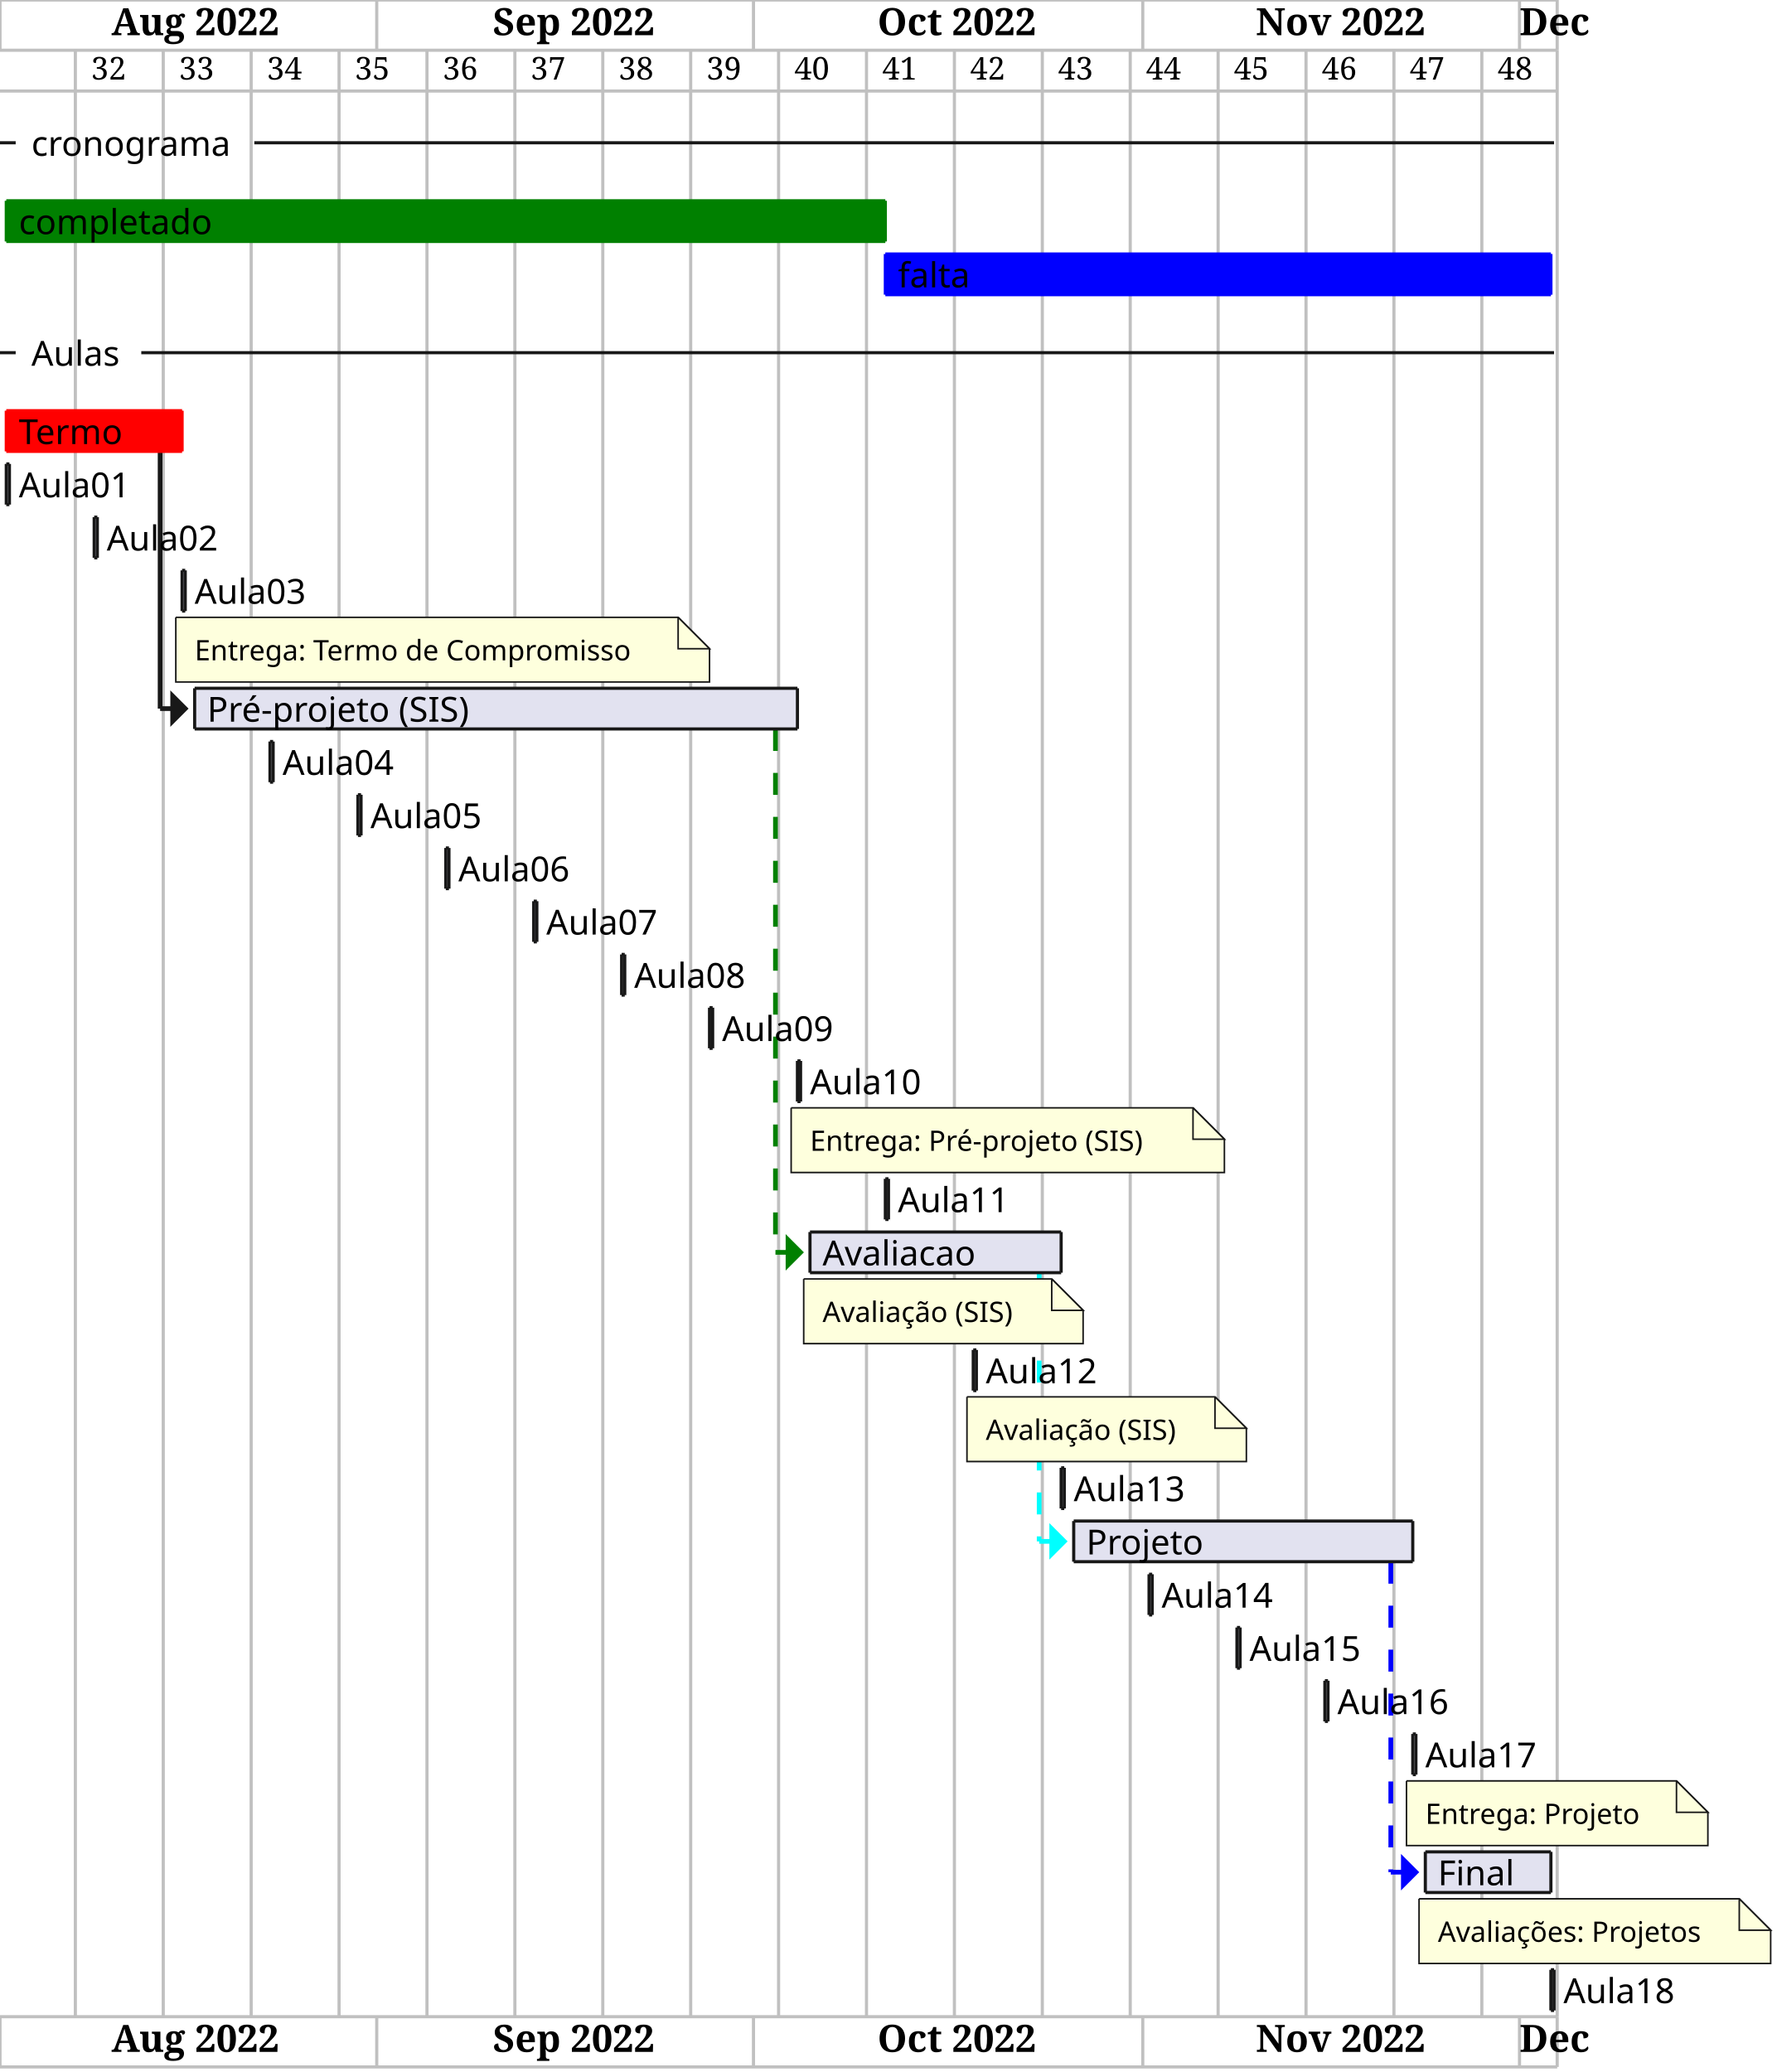
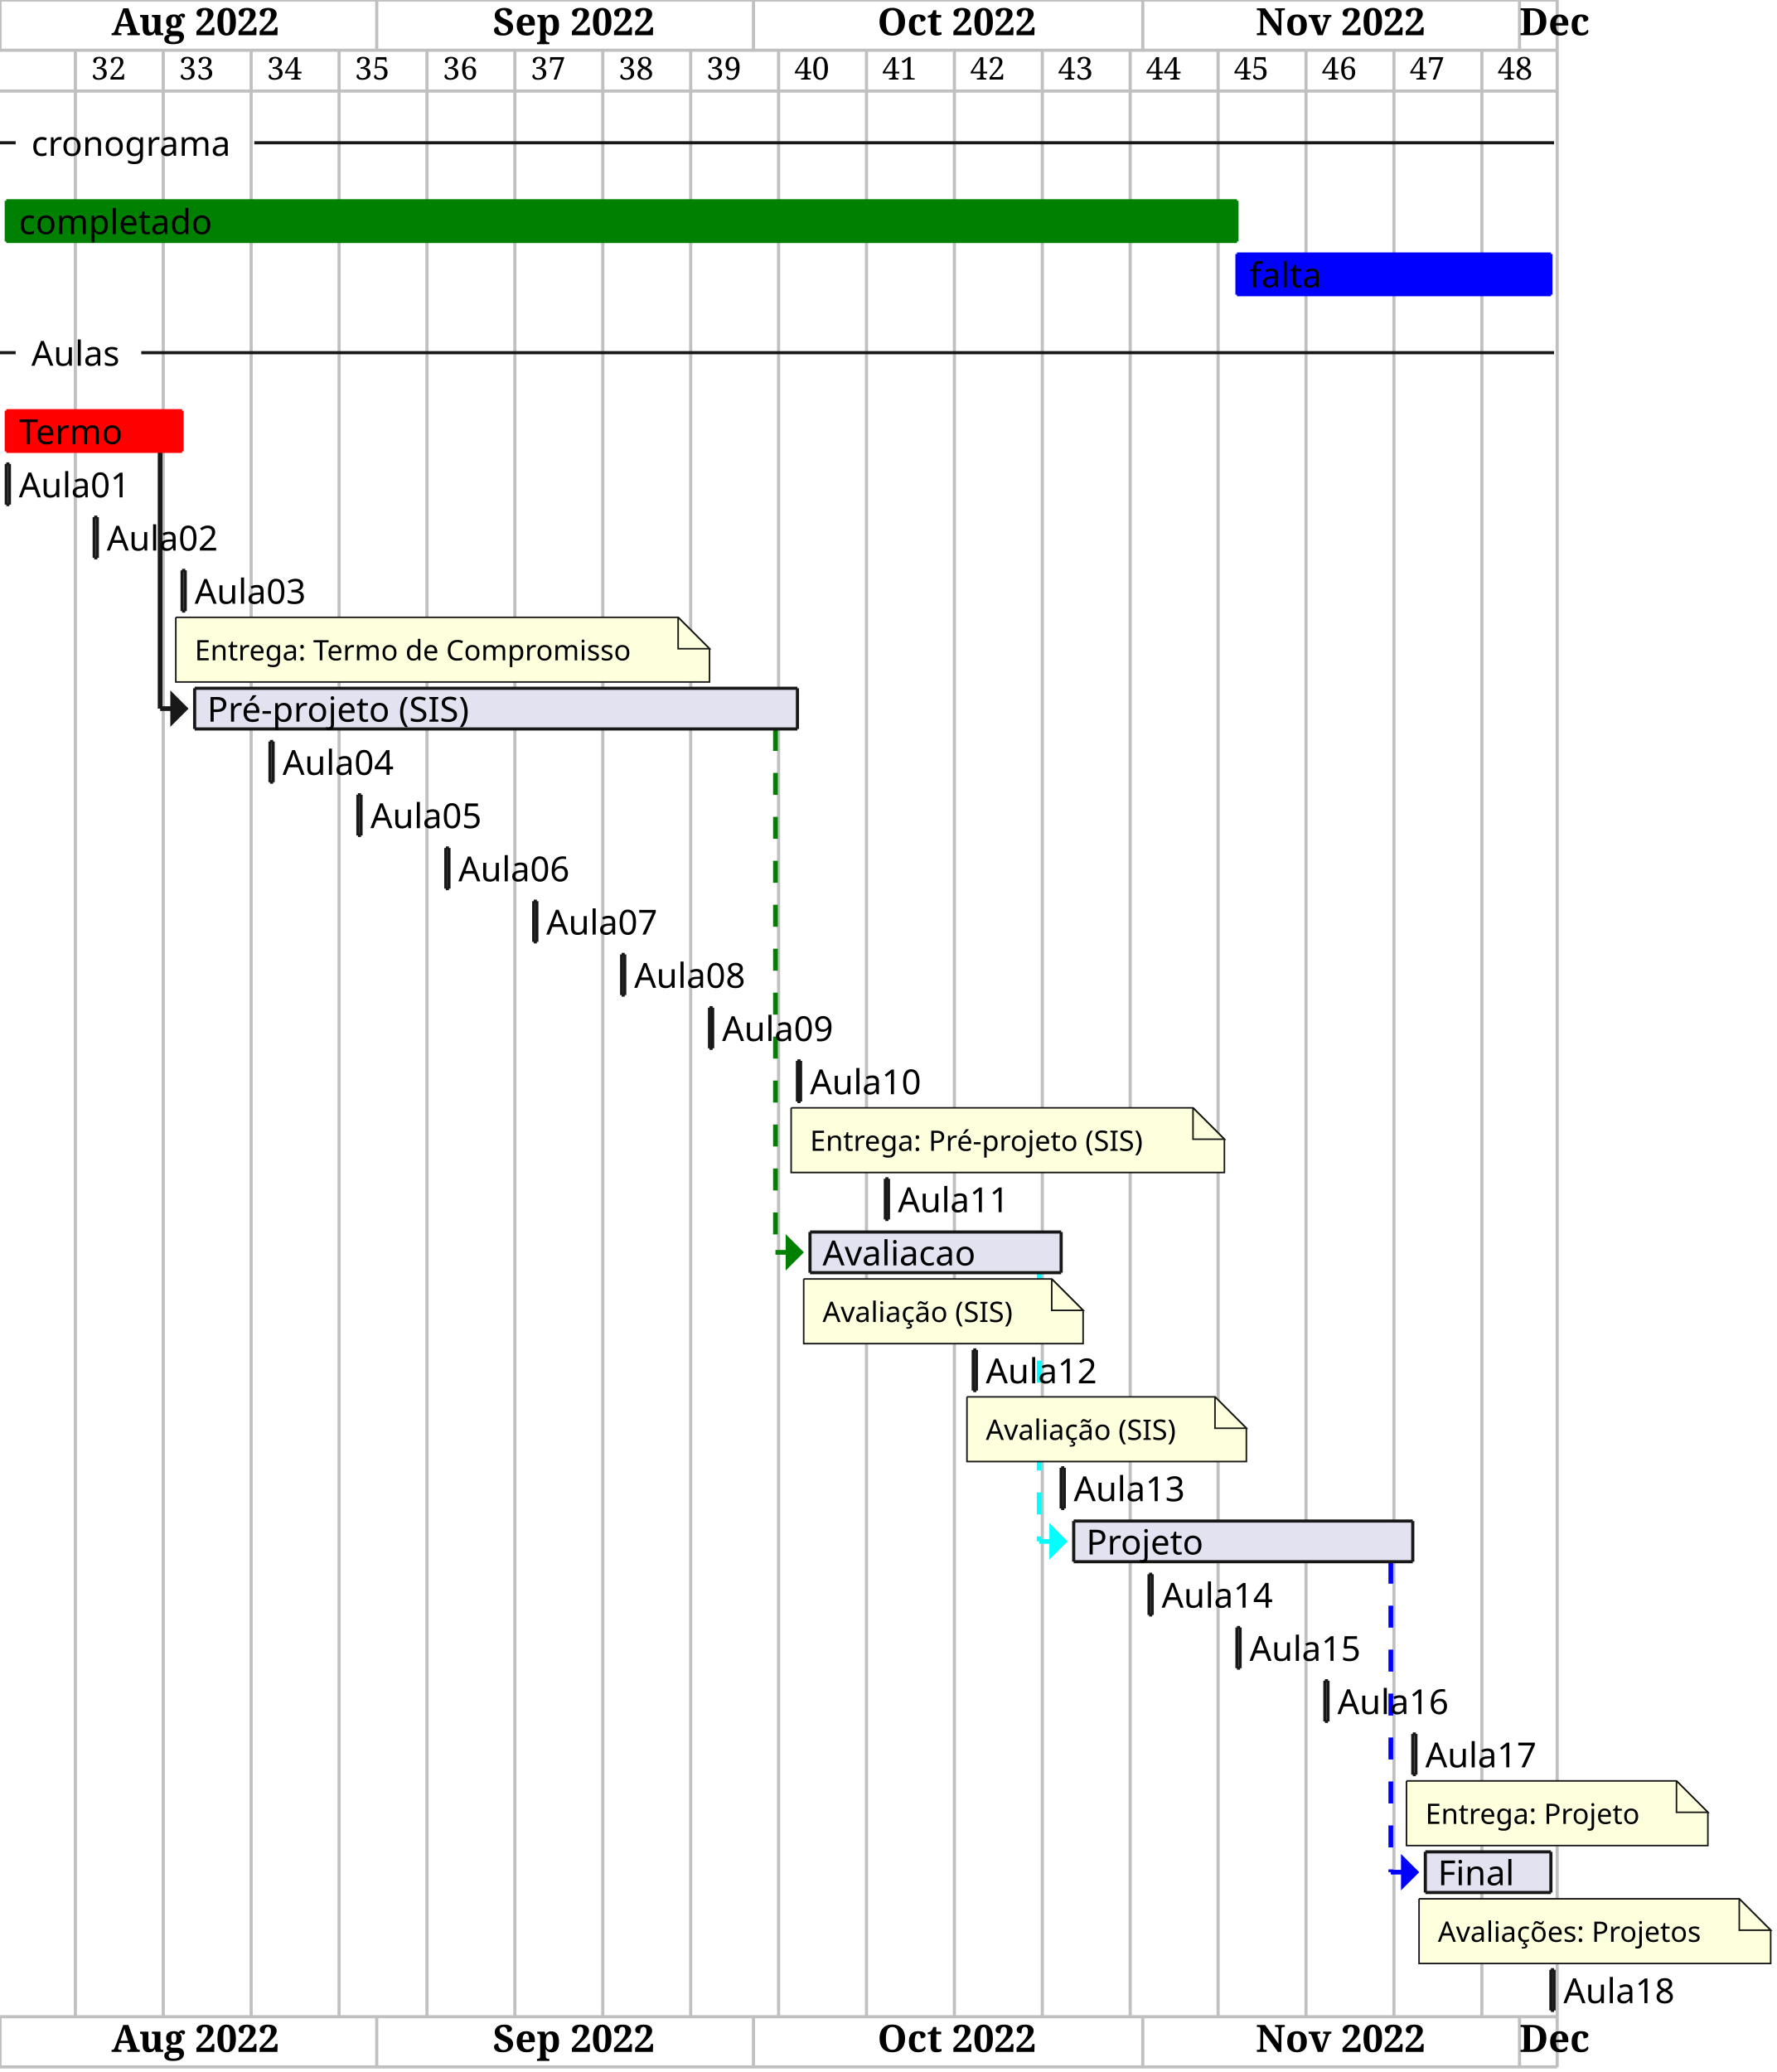
<svg xmlns="http://www.w3.org/2000/svg" contentStyleType="text/css" height="660px" preserveAspectRatio="none" style="width:566px;height:660px;background:#FFFFFF;" version="1.1" viewBox="0 0 566 660" width="566px" zoomAndPan="magnify">
  <defs />
  <g>
    <text fill="#000000" font-family="Serif" font-size="10" lengthAdjust="spacing" textLength="10" x="29" y="25.336">32</text>
    <text fill="#000000" font-family="Serif" font-size="10" lengthAdjust="spacing" textLength="10" x="57" y="25.336">33</text>
    <text fill="#000000" font-family="Serif" font-size="10" lengthAdjust="spacing" textLength="10" x="85" y="25.336">34</text>
    <text fill="#000000" font-family="Serif" font-size="10" lengthAdjust="spacing" textLength="10" x="113" y="25.336">35</text>
    <text fill="#000000" font-family="Serif" font-size="10" lengthAdjust="spacing" textLength="10" x="141" y="25.336">36</text>
    <text fill="#000000" font-family="Serif" font-size="10" lengthAdjust="spacing" textLength="10" x="169" y="25.336">37</text>
    <text fill="#000000" font-family="Serif" font-size="10" lengthAdjust="spacing" textLength="10" x="197" y="25.336">38</text>
    <text fill="#000000" font-family="Serif" font-size="10" lengthAdjust="spacing" textLength="10" x="225" y="25.336">39</text>
    <text fill="#000000" font-family="Serif" font-size="10" lengthAdjust="spacing" textLength="10" x="253" y="25.336">40</text>
    <text fill="#000000" font-family="Serif" font-size="10" lengthAdjust="spacing" textLength="10" x="281" y="25.336">41</text>
    <text fill="#000000" font-family="Serif" font-size="10" lengthAdjust="spacing" textLength="10" x="309" y="25.336">42</text>
    <text fill="#000000" font-family="Serif" font-size="10" lengthAdjust="spacing" textLength="10" x="337" y="25.336">43</text>
    <text fill="#000000" font-family="Serif" font-size="10" lengthAdjust="spacing" textLength="10" x="365" y="25.336">44</text>
    <text fill="#000000" font-family="Serif" font-size="10" lengthAdjust="spacing" textLength="10" x="393" y="25.336">45</text>
    <text fill="#000000" font-family="Serif" font-size="10" lengthAdjust="spacing" textLength="10" x="421" y="25.336">46</text>
    <text fill="#000000" font-family="Serif" font-size="10" lengthAdjust="spacing" textLength="10" x="449" y="25.336">47</text>
    <text fill="#000000" font-family="Serif" font-size="10" lengthAdjust="spacing" textLength="10" x="477" y="25.336">48</text>
    <line style="stroke:#C0C0C0;stroke-width:1.0;" x1="24" x2="24" y1="16" y2="642.385" />
    <line style="stroke:#C0C0C0;stroke-width:1.0;" x1="52" x2="52" y1="16" y2="642.385" />
    <line style="stroke:#C0C0C0;stroke-width:1.0;" x1="80" x2="80" y1="16" y2="642.385" />
    <line style="stroke:#C0C0C0;stroke-width:1.0;" x1="108" x2="108" y1="16" y2="642.385" />
    <line style="stroke:#C0C0C0;stroke-width:1.0;" x1="136" x2="136" y1="16" y2="642.385" />
    <line style="stroke:#C0C0C0;stroke-width:1.0;" x1="164" x2="164" y1="16" y2="642.385" />
    <line style="stroke:#C0C0C0;stroke-width:1.0;" x1="192" x2="192" y1="16" y2="642.385" />
    <line style="stroke:#C0C0C0;stroke-width:1.0;" x1="220" x2="220" y1="16" y2="642.385" />
    <line style="stroke:#C0C0C0;stroke-width:1.0;" x1="248" x2="248" y1="16" y2="642.385" />
    <line style="stroke:#C0C0C0;stroke-width:1.0;" x1="276" x2="276" y1="16" y2="642.385" />
    <line style="stroke:#C0C0C0;stroke-width:1.0;" x1="304" x2="304" y1="16" y2="642.385" />
    <line style="stroke:#C0C0C0;stroke-width:1.0;" x1="332" x2="332" y1="16" y2="642.385" />
    <line style="stroke:#C0C0C0;stroke-width:1.0;" x1="360" x2="360" y1="16" y2="642.385" />
    <line style="stroke:#C0C0C0;stroke-width:1.0;" x1="388" x2="388" y1="16" y2="642.385" />
    <line style="stroke:#C0C0C0;stroke-width:1.0;" x1="416" x2="416" y1="16" y2="642.385" />
    <line style="stroke:#C0C0C0;stroke-width:1.0;" x1="444" x2="444" y1="16" y2="642.385" />
    <line style="stroke:#C0C0C0;stroke-width:1.0;" x1="472" x2="472" y1="16" y2="642.385" />
    <line style="stroke:#C0C0C0;stroke-width:1.0;" x1="496" x2="496" y1="16" y2="642.385" />
    <line style="stroke:#C0C0C0;stroke-width:1.0;" x1="0" x2="0" y1="0" y2="16" />
    <line style="stroke:#C0C0C0;stroke-width:1.0;" x1="120" x2="120" y1="0" y2="16" />
    <text fill="#000000" font-family="Serif" font-size="12" font-weight="bold" lengthAdjust="spacing" textLength="49" x="35.5" y="11.203">Aug 2022</text>
    <line style="stroke:#C0C0C0;stroke-width:1.0;" x1="240" x2="240" y1="0" y2="16" />
    <text fill="#000000" font-family="Serif" font-size="12" font-weight="bold" lengthAdjust="spacing" textLength="46" x="157" y="11.203">Sep 2022</text>
    <line style="stroke:#C0C0C0;stroke-width:1.0;" x1="364" x2="364" y1="0" y2="16" />
    <text fill="#000000" font-family="Serif" font-size="12" font-weight="bold" lengthAdjust="spacing" textLength="45" x="279.5" y="11.203">Oct 2022</text>
    <line style="stroke:#C0C0C0;stroke-width:1.0;" x1="484" x2="484" y1="0" y2="16" />
    <text fill="#000000" font-family="Serif" font-size="12" font-weight="bold" lengthAdjust="spacing" textLength="48" x="400" y="11.203">Nov 2022</text>
    <line style="stroke:#C0C0C0;stroke-width:1.0;" x1="496" x2="496" y1="0" y2="16" />
    <text fill="#000000" font-family="Serif" font-size="12" font-weight="bold" lengthAdjust="spacing" textLength="19" x="484" y="11.203">Dec</text>
    <line style="stroke:#C0C0C0;stroke-width:1.0;" x1="0" x2="496" y1="0" y2="0" />
    <line style="stroke:#C0C0C0;stroke-width:1.0;" x1="0" x2="496" y1="16" y2="16" />
    <line style="stroke:#C0C0C0;stroke-width:1.0;" x1="0" x2="496" y1="29" y2="29" />
    <line style="stroke:#181818;stroke-width:1.5;" x1="51" x2="51" y1="143.775" y2="225.718" />
    <line style="stroke:#181818;stroke-width:1.5;" x1="51" x2="59" y1="225.718" y2="225.718" />
    <polygon fill="#181818" points="55,221.718,55,225.718,55,229.718,59,225.718" style="stroke:#181818;stroke-width:1.5;" />
    <line style="stroke:#008000;stroke-width:1.5;stroke-dasharray:7.0,7.0;" x1="247" x2="247" y1="232.195" y2="398.913" />
    <line style="stroke:#008000;stroke-width:1.5;stroke-dasharray:7.0,7.0;" x1="247" x2="255" y1="398.913" y2="398.913" />
    <polygon fill="#008000" points="251,394.913,251,398.913,251,402.913,255,398.913" style="stroke:#008000;stroke-width:1.5;" />
    <line style="stroke:#00FFFF;stroke-width:1.5;stroke-dasharray:7.0,7.0;" x1="331" x2="331" y1="405.391" y2="490.978" />
    <line style="stroke:#00FFFF;stroke-width:1.5;stroke-dasharray:7.0,7.0;" x1="331" x2="339" y1="490.978" y2="490.978" />
    <polygon fill="#00FFFF" points="335,486.978,335,490.978,335,494.978,339,490.978" style="stroke:#00FFFF;stroke-width:1.5;" />
    <line style="stroke:#0000FF;stroke-width:1.5;stroke-dasharray:7.0,7.0;" x1="443" x2="443" y1="497.455" y2="596.352" />
    <line style="stroke:#0000FF;stroke-width:1.5;stroke-dasharray:7.0,7.0;" x1="443" x2="451" y1="596.352" y2="596.352" />
    <polygon fill="#0000FF" points="447,592.352,447,596.352,447,600.352,451,596.352" style="stroke:#0000FF;stroke-width:1.5;" />
    <line style="stroke:#181818;stroke-width:1.0;" x1="0" x2="5" y1="45.477" y2="45.477" />
    <line style="stroke:#181818;stroke-width:1.0;" x1="81" x2="495" y1="45.477" y2="45.477" />
-     <rect fill="#008000" height="12.955" style="stroke:none;stroke-width:1.0;" width="280" x="2" y="63.955" />
-     <line style="stroke:#008000;stroke-width:1.0;" x1="2" x2="282" y1="63.955" y2="63.955" />
-     <line style="stroke:#008000;stroke-width:1.0;" x1="2" x2="282" y1="76.91" y2="76.91" />
+     <rect fill="#008000" height="12.955" style="stroke:none;stroke-width:1.0;" width="392" x="2" y="63.955" />
+     <line style="stroke:#008000;stroke-width:1.0;" x1="2" x2="394" y1="63.955" y2="63.955" />
+     <line style="stroke:#008000;stroke-width:1.0;" x1="2" x2="394" y1="76.91" y2="76.91" />
    <line style="stroke:#008000;stroke-width:1.0;" x1="2" x2="2" y1="63.955" y2="76.91" />
-     <line style="stroke:#008000;stroke-width:1.0;" x1="282" x2="282" y1="63.955" y2="76.91" />
-     <rect fill="#0000FF" height="12.955" style="stroke:none;stroke-width:1.0;" width="212" x="282" y="80.91" />
-     <line style="stroke:#0000FF;stroke-width:1.0;" x1="282" x2="494" y1="80.91" y2="80.91" />
-     <line style="stroke:#0000FF;stroke-width:1.0;" x1="282" x2="494" y1="93.865" y2="93.865" />
-     <line style="stroke:#0000FF;stroke-width:1.0;" x1="282" x2="282" y1="80.91" y2="93.865" />
+     <line style="stroke:#008000;stroke-width:1.0;" x1="394" x2="394" y1="63.955" y2="76.91" />
+     <rect fill="#0000FF" height="12.955" style="stroke:none;stroke-width:1.0;" width="100" x="394" y="80.91" />
+     <line style="stroke:#0000FF;stroke-width:1.0;" x1="394" x2="494" y1="80.91" y2="80.91" />
+     <line style="stroke:#0000FF;stroke-width:1.0;" x1="394" x2="494" y1="93.865" y2="93.865" />
+     <line style="stroke:#0000FF;stroke-width:1.0;" x1="394" x2="394" y1="80.91" y2="93.865" />
    <line style="stroke:#0000FF;stroke-width:1.0;" x1="494" x2="494" y1="80.91" y2="93.865" />
    <line style="stroke:#181818;stroke-width:1.0;" x1="0" x2="5" y1="112.343" y2="112.343" />
    <line style="stroke:#181818;stroke-width:1.0;" x1="45" x2="495" y1="112.343" y2="112.343" />
    <rect fill="#FF0000" height="12.955" style="stroke:none;stroke-width:1.0;" width="56" x="2" y="130.82" />
    <line style="stroke:#FF0000;stroke-width:1.0;" x1="2" x2="58" y1="130.82" y2="130.82" />
    <line style="stroke:#FF0000;stroke-width:1.0;" x1="2" x2="58" y1="143.775" y2="143.775" />
    <line style="stroke:#FF0000;stroke-width:1.0;" x1="2" x2="2" y1="130.82" y2="143.775" />
    <line style="stroke:#FF0000;stroke-width:1.0;" x1="58" x2="58" y1="130.82" y2="143.775" />
    <rect fill="#E2E2F0" height="12.955" style="stroke:none;stroke-width:1.0;" width="1" x="2" y="147.775" />
    <line style="stroke:#181818;stroke-width:1.0;" x1="2" x2="3" y1="147.775" y2="147.775" />
    <line style="stroke:#181818;stroke-width:1.0;" x1="2" x2="3" y1="160.731" y2="160.731" />
    <line style="stroke:#181818;stroke-width:1.0;" x1="2" x2="2" y1="147.775" y2="160.731" />
    <line style="stroke:#181818;stroke-width:1.0;" x1="3" x2="3" y1="147.775" y2="160.731" />
    <rect fill="#E2E2F0" height="12.955" style="stroke:none;stroke-width:1.0;" width="1" x="30" y="164.731" />
    <line style="stroke:#181818;stroke-width:1.0;" x1="30" x2="31" y1="164.731" y2="164.731" />
    <line style="stroke:#181818;stroke-width:1.0;" x1="30" x2="31" y1="177.685" y2="177.685" />
    <line style="stroke:#181818;stroke-width:1.0;" x1="30" x2="30" y1="164.731" y2="177.685" />
    <line style="stroke:#181818;stroke-width:1.0;" x1="31" x2="31" y1="164.731" y2="177.685" />
    <path d="M56,196.641 L56,217.24 L226,217.24 L226,206.641 L216,196.641 L56,196.641 " fill="#FEFFDD" style="stroke:#181818;stroke-width:0.5;" />
    <path d="M216,196.641 L216,206.641 L226,206.641 L216,196.641 " fill="#FEFFDD" style="stroke:#181818;stroke-width:0.5;" />
    <text fill="#000000" font-family="sans-serif" font-size="9" lengthAdjust="spacing" textLength="149" x="62" y="210.342">Entrega: Termo de Compromisso</text>
    <rect fill="#E2E2F0" height="12.955" style="stroke:none;stroke-width:1.0;" width="1" x="58" y="181.685" />
    <line style="stroke:#181818;stroke-width:1.0;" x1="58" x2="59" y1="181.685" y2="181.685" />
    <line style="stroke:#181818;stroke-width:1.0;" x1="58" x2="59" y1="194.641" y2="194.641" />
    <line style="stroke:#181818;stroke-width:1.0;" x1="58" x2="58" y1="181.685" y2="194.641" />
    <line style="stroke:#181818;stroke-width:1.0;" x1="59" x2="59" y1="181.685" y2="194.641" />
    <rect fill="#E2E2F0" height="12.955" style="stroke:none;stroke-width:1.0;" width="192" x="62" y="219.24" />
    <line style="stroke:#181818;stroke-width:1.0;" x1="62" x2="254" y1="219.24" y2="219.24" />
    <line style="stroke:#181818;stroke-width:1.0;" x1="62" x2="254" y1="232.195" y2="232.195" />
    <line style="stroke:#181818;stroke-width:1.0;" x1="62" x2="62" y1="219.24" y2="232.195" />
    <line style="stroke:#181818;stroke-width:1.0;" x1="254" x2="254" y1="219.24" y2="232.195" />
    <rect fill="#E2E2F0" height="12.955" style="stroke:none;stroke-width:1.0;" width="1" x="86" y="236.195" />
    <line style="stroke:#181818;stroke-width:1.0;" x1="86" x2="87" y1="236.195" y2="236.195" />
    <line style="stroke:#181818;stroke-width:1.0;" x1="86" x2="87" y1="249.15" y2="249.15" />
    <line style="stroke:#181818;stroke-width:1.0;" x1="86" x2="86" y1="236.195" y2="249.15" />
    <line style="stroke:#181818;stroke-width:1.0;" x1="87" x2="87" y1="236.195" y2="249.15" />
    <rect fill="#E2E2F0" height="12.955" style="stroke:none;stroke-width:1.0;" width="1" x="114" y="253.15" />
    <line style="stroke:#181818;stroke-width:1.0;" x1="114" x2="115" y1="253.15" y2="253.15" />
    <line style="stroke:#181818;stroke-width:1.0;" x1="114" x2="115" y1="266.106" y2="266.106" />
    <line style="stroke:#181818;stroke-width:1.0;" x1="114" x2="114" y1="253.15" y2="266.106" />
    <line style="stroke:#181818;stroke-width:1.0;" x1="115" x2="115" y1="253.15" y2="266.106" />
    <rect fill="#E2E2F0" height="12.955" style="stroke:none;stroke-width:1.0;" width="1" x="142" y="270.106" />
    <line style="stroke:#181818;stroke-width:1.0;" x1="142" x2="143" y1="270.106" y2="270.106" />
    <line style="stroke:#181818;stroke-width:1.0;" x1="142" x2="143" y1="283.06" y2="283.06" />
    <line style="stroke:#181818;stroke-width:1.0;" x1="142" x2="142" y1="270.106" y2="283.06" />
    <line style="stroke:#181818;stroke-width:1.0;" x1="143" x2="143" y1="270.106" y2="283.06" />
    <rect fill="#E2E2F0" height="12.955" style="stroke:none;stroke-width:1.0;" width="1" x="170" y="287.06" />
    <line style="stroke:#181818;stroke-width:1.0;" x1="170" x2="171" y1="287.06" y2="287.06" />
    <line style="stroke:#181818;stroke-width:1.0;" x1="170" x2="171" y1="300.016" y2="300.016" />
    <line style="stroke:#181818;stroke-width:1.0;" x1="170" x2="170" y1="287.06" y2="300.016" />
    <line style="stroke:#181818;stroke-width:1.0;" x1="171" x2="171" y1="287.06" y2="300.016" />
    <rect fill="#E2E2F0" height="12.955" style="stroke:none;stroke-width:1.0;" width="1" x="198" y="304.016" />
    <line style="stroke:#181818;stroke-width:1.0;" x1="198" x2="199" y1="304.016" y2="304.016" />
    <line style="stroke:#181818;stroke-width:1.0;" x1="198" x2="199" y1="316.971" y2="316.971" />
    <line style="stroke:#181818;stroke-width:1.0;" x1="198" x2="198" y1="304.016" y2="316.971" />
    <line style="stroke:#181818;stroke-width:1.0;" x1="199" x2="199" y1="304.016" y2="316.971" />
    <rect fill="#E2E2F0" height="12.955" style="stroke:none;stroke-width:1.0;" width="1" x="226" y="320.971" />
    <line style="stroke:#181818;stroke-width:1.0;" x1="226" x2="227" y1="320.971" y2="320.971" />
    <line style="stroke:#181818;stroke-width:1.0;" x1="226" x2="227" y1="333.926" y2="333.926" />
    <line style="stroke:#181818;stroke-width:1.0;" x1="226" x2="226" y1="320.971" y2="333.926" />
    <line style="stroke:#181818;stroke-width:1.0;" x1="227" x2="227" y1="320.971" y2="333.926" />
    <path d="M252,352.881 L252,373.481 L390,373.481 L390,362.881 L380,352.881 L252,352.881 " fill="#FEFFDD" style="stroke:#181818;stroke-width:0.5;" />
    <path d="M380,352.881 L380,362.881 L390,362.881 L380,352.881 " fill="#FEFFDD" style="stroke:#181818;stroke-width:0.5;" />
    <text fill="#000000" font-family="sans-serif" font-size="9" lengthAdjust="spacing" textLength="114" x="258" y="366.582">Entrega: Pré-projeto (SIS)</text>
    <rect fill="#E2E2F0" height="12.955" style="stroke:none;stroke-width:1.0;" width="1" x="254" y="337.926" />
    <line style="stroke:#181818;stroke-width:1.0;" x1="254" x2="255" y1="337.926" y2="337.926" />
    <line style="stroke:#181818;stroke-width:1.0;" x1="254" x2="255" y1="350.881" y2="350.881" />
    <line style="stroke:#181818;stroke-width:1.0;" x1="254" x2="254" y1="337.926" y2="350.881" />
    <line style="stroke:#181818;stroke-width:1.0;" x1="255" x2="255" y1="337.926" y2="350.881" />
    <rect fill="#E2E2F0" height="12.955" style="stroke:none;stroke-width:1.0;" width="1" x="282" y="375.481" />
    <line style="stroke:#181818;stroke-width:1.0;" x1="282" x2="283" y1="375.481" y2="375.481" />
    <line style="stroke:#181818;stroke-width:1.0;" x1="282" x2="283" y1="388.435" y2="388.435" />
    <line style="stroke:#181818;stroke-width:1.0;" x1="282" x2="282" y1="375.481" y2="388.435" />
    <line style="stroke:#181818;stroke-width:1.0;" x1="283" x2="283" y1="375.481" y2="388.435" />
    <path d="M256,407.391 L256,427.99 L345,427.99 L345,417.391 L335,407.391 L256,407.391 " fill="#FEFFDD" style="stroke:#181818;stroke-width:0.5;" />
    <path d="M335,407.391 L335,417.391 L345,417.391 L335,407.391 " fill="#FEFFDD" style="stroke:#181818;stroke-width:0.5;" />
    <text fill="#000000" font-family="sans-serif" font-size="9" lengthAdjust="spacing" textLength="65" x="262" y="421.092">Avaliação (SIS)</text>
    <rect fill="#E2E2F0" height="12.955" style="stroke:none;stroke-width:1.0;" width="80" x="258" y="392.435" />
    <line style="stroke:#181818;stroke-width:1.0;" x1="258" x2="338" y1="392.435" y2="392.435" />
    <line style="stroke:#181818;stroke-width:1.0;" x1="258" x2="338" y1="405.391" y2="405.391" />
    <line style="stroke:#181818;stroke-width:1.0;" x1="258" x2="258" y1="392.435" y2="405.391" />
    <line style="stroke:#181818;stroke-width:1.0;" x1="338" x2="338" y1="392.435" y2="405.391" />
    <path d="M308,444.945 L308,465.545 L397,465.545 L397,454.945 L387,444.945 L308,444.945 " fill="#FEFFDD" style="stroke:#181818;stroke-width:0.5;" />
    <path d="M387,444.945 L387,454.945 L397,454.945 L387,444.945 " fill="#FEFFDD" style="stroke:#181818;stroke-width:0.5;" />
    <text fill="#000000" font-family="sans-serif" font-size="9" lengthAdjust="spacing" textLength="65" x="314" y="458.647">Avaliação (SIS)</text>
    <rect fill="#E2E2F0" height="12.955" style="stroke:none;stroke-width:1.0;" width="1" x="310" y="429.99" />
    <line style="stroke:#181818;stroke-width:1.0;" x1="310" x2="311" y1="429.99" y2="429.99" />
    <line style="stroke:#181818;stroke-width:1.0;" x1="310" x2="311" y1="442.945" y2="442.945" />
    <line style="stroke:#181818;stroke-width:1.0;" x1="310" x2="310" y1="429.99" y2="442.945" />
    <line style="stroke:#181818;stroke-width:1.0;" x1="311" x2="311" y1="429.99" y2="442.945" />
    <rect fill="#E2E2F0" height="12.955" style="stroke:none;stroke-width:1.0;" width="1" x="338" y="467.545" />
    <line style="stroke:#181818;stroke-width:1.0;" x1="338" x2="339" y1="467.545" y2="467.545" />
    <line style="stroke:#181818;stroke-width:1.0;" x1="338" x2="339" y1="480.5" y2="480.5" />
    <line style="stroke:#181818;stroke-width:1.0;" x1="338" x2="338" y1="467.545" y2="480.5" />
    <line style="stroke:#181818;stroke-width:1.0;" x1="339" x2="339" y1="467.545" y2="480.5" />
    <rect fill="#E2E2F0" height="12.955" style="stroke:none;stroke-width:1.0;" width="108" x="342" y="484.5" />
    <line style="stroke:#181818;stroke-width:1.0;" x1="342" x2="450" y1="484.5" y2="484.5" />
    <line style="stroke:#181818;stroke-width:1.0;" x1="342" x2="450" y1="497.455" y2="497.455" />
    <line style="stroke:#181818;stroke-width:1.0;" x1="342" x2="342" y1="484.5" y2="497.455" />
    <line style="stroke:#181818;stroke-width:1.0;" x1="450" x2="450" y1="484.5" y2="497.455" />
    <rect fill="#E2E2F0" height="12.955" style="stroke:none;stroke-width:1.0;" width="1" x="366" y="501.455" />
    <line style="stroke:#181818;stroke-width:1.0;" x1="366" x2="367" y1="501.455" y2="501.455" />
    <line style="stroke:#181818;stroke-width:1.0;" x1="366" x2="367" y1="514.41" y2="514.41" />
    <line style="stroke:#181818;stroke-width:1.0;" x1="366" x2="366" y1="501.455" y2="514.41" />
    <line style="stroke:#181818;stroke-width:1.0;" x1="367" x2="367" y1="501.455" y2="514.41" />
    <rect fill="#E2E2F0" height="12.955" style="stroke:none;stroke-width:1.0;" width="1" x="394" y="518.41" />
    <line style="stroke:#181818;stroke-width:1.0;" x1="394" x2="395" y1="518.41" y2="518.41" />
    <line style="stroke:#181818;stroke-width:1.0;" x1="394" x2="395" y1="531.365" y2="531.365" />
    <line style="stroke:#181818;stroke-width:1.0;" x1="394" x2="394" y1="518.41" y2="531.365" />
    <line style="stroke:#181818;stroke-width:1.0;" x1="395" x2="395" y1="518.41" y2="531.365" />
    <rect fill="#E2E2F0" height="12.955" style="stroke:none;stroke-width:1.0;" width="1" x="422" y="535.365" />
    <line style="stroke:#181818;stroke-width:1.0;" x1="422" x2="423" y1="535.365" y2="535.365" />
    <line style="stroke:#181818;stroke-width:1.0;" x1="422" x2="423" y1="548.32" y2="548.32" />
    <line style="stroke:#181818;stroke-width:1.0;" x1="422" x2="422" y1="535.365" y2="548.32" />
    <line style="stroke:#181818;stroke-width:1.0;" x1="423" x2="423" y1="535.365" y2="548.32" />
    <path d="M448,567.275 L448,587.875 L544,587.875 L544,577.275 L534,567.275 L448,567.275 " fill="#FEFFDD" style="stroke:#181818;stroke-width:0.5;" />
    <path d="M534,567.275 L534,577.275 L544,577.275 L534,567.275 " fill="#FEFFDD" style="stroke:#181818;stroke-width:0.5;" />
    <text fill="#000000" font-family="sans-serif" font-size="9" lengthAdjust="spacing" textLength="72" x="454" y="580.977">Entrega: Projeto</text>
    <rect fill="#E2E2F0" height="12.955" style="stroke:none;stroke-width:1.0;" width="1" x="450" y="552.32" />
    <line style="stroke:#181818;stroke-width:1.0;" x1="450" x2="451" y1="552.32" y2="552.32" />
    <line style="stroke:#181818;stroke-width:1.0;" x1="450" x2="451" y1="565.275" y2="565.275" />
    <line style="stroke:#181818;stroke-width:1.0;" x1="450" x2="450" y1="552.32" y2="565.275" />
    <line style="stroke:#181818;stroke-width:1.0;" x1="451" x2="451" y1="552.32" y2="565.275" />
    <path d="M452,604.83 L452,625.43 L564,625.43 L564,614.83 L554,604.83 L452,604.83 " fill="#FEFFDD" style="stroke:#181818;stroke-width:0.5;" />
    <path d="M554,604.83 L554,614.83 L564,614.83 L554,604.83 " fill="#FEFFDD" style="stroke:#181818;stroke-width:0.5;" />
    <text fill="#000000" font-family="sans-serif" font-size="9" lengthAdjust="spacing" textLength="91" x="458" y="618.531">Avaliações: Projetos</text>
    <rect fill="#E2E2F0" height="12.955" style="stroke:none;stroke-width:1.0;" width="40" x="454" y="589.875" />
    <line style="stroke:#181818;stroke-width:1.0;" x1="454" x2="494" y1="589.875" y2="589.875" />
    <line style="stroke:#181818;stroke-width:1.0;" x1="454" x2="494" y1="602.83" y2="602.83" />
    <line style="stroke:#181818;stroke-width:1.0;" x1="454" x2="454" y1="589.875" y2="602.83" />
    <line style="stroke:#181818;stroke-width:1.0;" x1="494" x2="494" y1="589.875" y2="602.83" />
    <rect fill="#E2E2F0" height="12.955" style="stroke:none;stroke-width:1.0;" width="1" x="494" y="627.43" />
    <line style="stroke:#181818;stroke-width:1.0;" x1="494" x2="495" y1="627.43" y2="627.43" />
    <line style="stroke:#181818;stroke-width:1.0;" x1="494" x2="495" y1="640.385" y2="640.385" />
    <line style="stroke:#181818;stroke-width:1.0;" x1="494" x2="494" y1="627.43" y2="640.385" />
    <line style="stroke:#181818;stroke-width:1.0;" x1="495" x2="495" y1="627.43" y2="640.385" />
    <text fill="#000000" font-family="sans-serif" font-size="11" lengthAdjust="spacing" textLength="66" x="10" y="49.635">cronograma</text>
    <text fill="#000000" font-family="sans-serif" font-size="11" lengthAdjust="spacing" textLength="63" x="6" y="74.59">completado</text>
-     <text fill="#000000" font-family="sans-serif" font-size="11" lengthAdjust="spacing" textLength="23" x="286" y="91.545">falta</text>
+     <text fill="#000000" font-family="sans-serif" font-size="11" lengthAdjust="spacing" textLength="23" x="398" y="91.545">falta</text>
    <text fill="#000000" font-family="sans-serif" font-size="11" lengthAdjust="spacing" textLength="30" x="10" y="116.5">Aulas</text>
    <text fill="#000000" font-family="sans-serif" font-size="11" lengthAdjust="spacing" textLength="35" x="6" y="141.455">Termo</text>
    <text fill="#000000" font-family="sans-serif" font-size="11" lengthAdjust="spacing" textLength="38" x="6" y="158.41">Aula01</text>
    <text fill="#000000" font-family="sans-serif" font-size="11" lengthAdjust="spacing" textLength="38" x="34" y="175.365">Aula02</text>
    <text fill="#000000" font-family="sans-serif" font-size="11" lengthAdjust="spacing" textLength="38" x="62" y="192.32">Aula03</text>
    <text fill="#000000" font-family="sans-serif" font-size="11" lengthAdjust="spacing" textLength="88" x="66" y="229.875">Pré-projeto (SIS)</text>
    <text fill="#000000" font-family="sans-serif" font-size="11" lengthAdjust="spacing" textLength="38" x="90" y="246.83">Aula04</text>
    <text fill="#000000" font-family="sans-serif" font-size="11" lengthAdjust="spacing" textLength="38" x="118" y="263.785">Aula05</text>
    <text fill="#000000" font-family="sans-serif" font-size="11" lengthAdjust="spacing" textLength="38" x="146" y="280.74">Aula06</text>
    <text fill="#000000" font-family="sans-serif" font-size="11" lengthAdjust="spacing" textLength="38" x="174" y="297.695">Aula07</text>
    <text fill="#000000" font-family="sans-serif" font-size="11" lengthAdjust="spacing" textLength="38" x="202" y="314.65">Aula08</text>
    <text fill="#000000" font-family="sans-serif" font-size="11" lengthAdjust="spacing" textLength="38" x="230" y="331.606">Aula09</text>
    <text fill="#000000" font-family="sans-serif" font-size="11" lengthAdjust="spacing" textLength="38" x="258" y="348.56">Aula10</text>
    <text fill="#000000" font-family="sans-serif" font-size="11" lengthAdjust="spacing" textLength="38" x="286" y="386.115">Aula11</text>
    <text fill="#000000" font-family="sans-serif" font-size="11" lengthAdjust="spacing" textLength="51" x="262" y="403.07">Avaliacao</text>
    <text fill="#000000" font-family="sans-serif" font-size="11" lengthAdjust="spacing" textLength="38" x="314" y="440.625">Aula12</text>
    <text fill="#000000" font-family="sans-serif" font-size="11" lengthAdjust="spacing" textLength="38" x="342" y="478.18">Aula13</text>
    <text fill="#000000" font-family="sans-serif" font-size="11" lengthAdjust="spacing" textLength="38" x="346" y="495.135">Projeto</text>
    <text fill="#000000" font-family="sans-serif" font-size="11" lengthAdjust="spacing" textLength="38" x="370" y="512.09">Aula14</text>
    <text fill="#000000" font-family="sans-serif" font-size="11" lengthAdjust="spacing" textLength="38" x="398" y="529.045">Aula15</text>
    <text fill="#000000" font-family="sans-serif" font-size="11" lengthAdjust="spacing" textLength="38" x="426" y="546">Aula16</text>
    <text fill="#000000" font-family="sans-serif" font-size="11" lengthAdjust="spacing" textLength="38" x="454" y="562.955">Aula17</text>
    <text fill="#000000" font-family="sans-serif" font-size="11" lengthAdjust="spacing" textLength="25" x="458" y="600.51">Final</text>
    <text fill="#000000" font-family="sans-serif" font-size="11" lengthAdjust="spacing" textLength="38" x="498" y="638.064">Aula18</text>
    <line style="stroke:#C0C0C0;stroke-width:1.0;" x1="0" x2="496" y1="642.385" y2="642.385" />
    <line style="stroke:#C0C0C0;stroke-width:1.0;" x1="0" x2="0" y1="642.385" y2="658.385" />
    <line style="stroke:#C0C0C0;stroke-width:1.0;" x1="120" x2="120" y1="642.385" y2="658.385" />
    <text fill="#000000" font-family="Serif" font-size="12" font-weight="bold" lengthAdjust="spacing" textLength="49" x="35.5" y="653.588">Aug 2022</text>
    <line style="stroke:#C0C0C0;stroke-width:1.0;" x1="240" x2="240" y1="642.385" y2="658.385" />
    <text fill="#000000" font-family="Serif" font-size="12" font-weight="bold" lengthAdjust="spacing" textLength="46" x="157" y="653.588">Sep 2022</text>
    <line style="stroke:#C0C0C0;stroke-width:1.0;" x1="364" x2="364" y1="642.385" y2="658.385" />
    <text fill="#000000" font-family="Serif" font-size="12" font-weight="bold" lengthAdjust="spacing" textLength="45" x="279.5" y="653.588">Oct 2022</text>
    <line style="stroke:#C0C0C0;stroke-width:1.0;" x1="484" x2="484" y1="642.385" y2="658.385" />
    <text fill="#000000" font-family="Serif" font-size="12" font-weight="bold" lengthAdjust="spacing" textLength="48" x="400" y="653.588">Nov 2022</text>
    <line style="stroke:#C0C0C0;stroke-width:1.0;" x1="496" x2="496" y1="642.385" y2="658.385" />
    <text fill="#000000" font-family="Serif" font-size="12" font-weight="bold" lengthAdjust="spacing" textLength="19" x="484" y="653.588">Dec</text>
    <line style="stroke:#C0C0C0;stroke-width:1.0;" x1="0" x2="496" y1="658.385" y2="658.385" />
  </g>
</svg>
